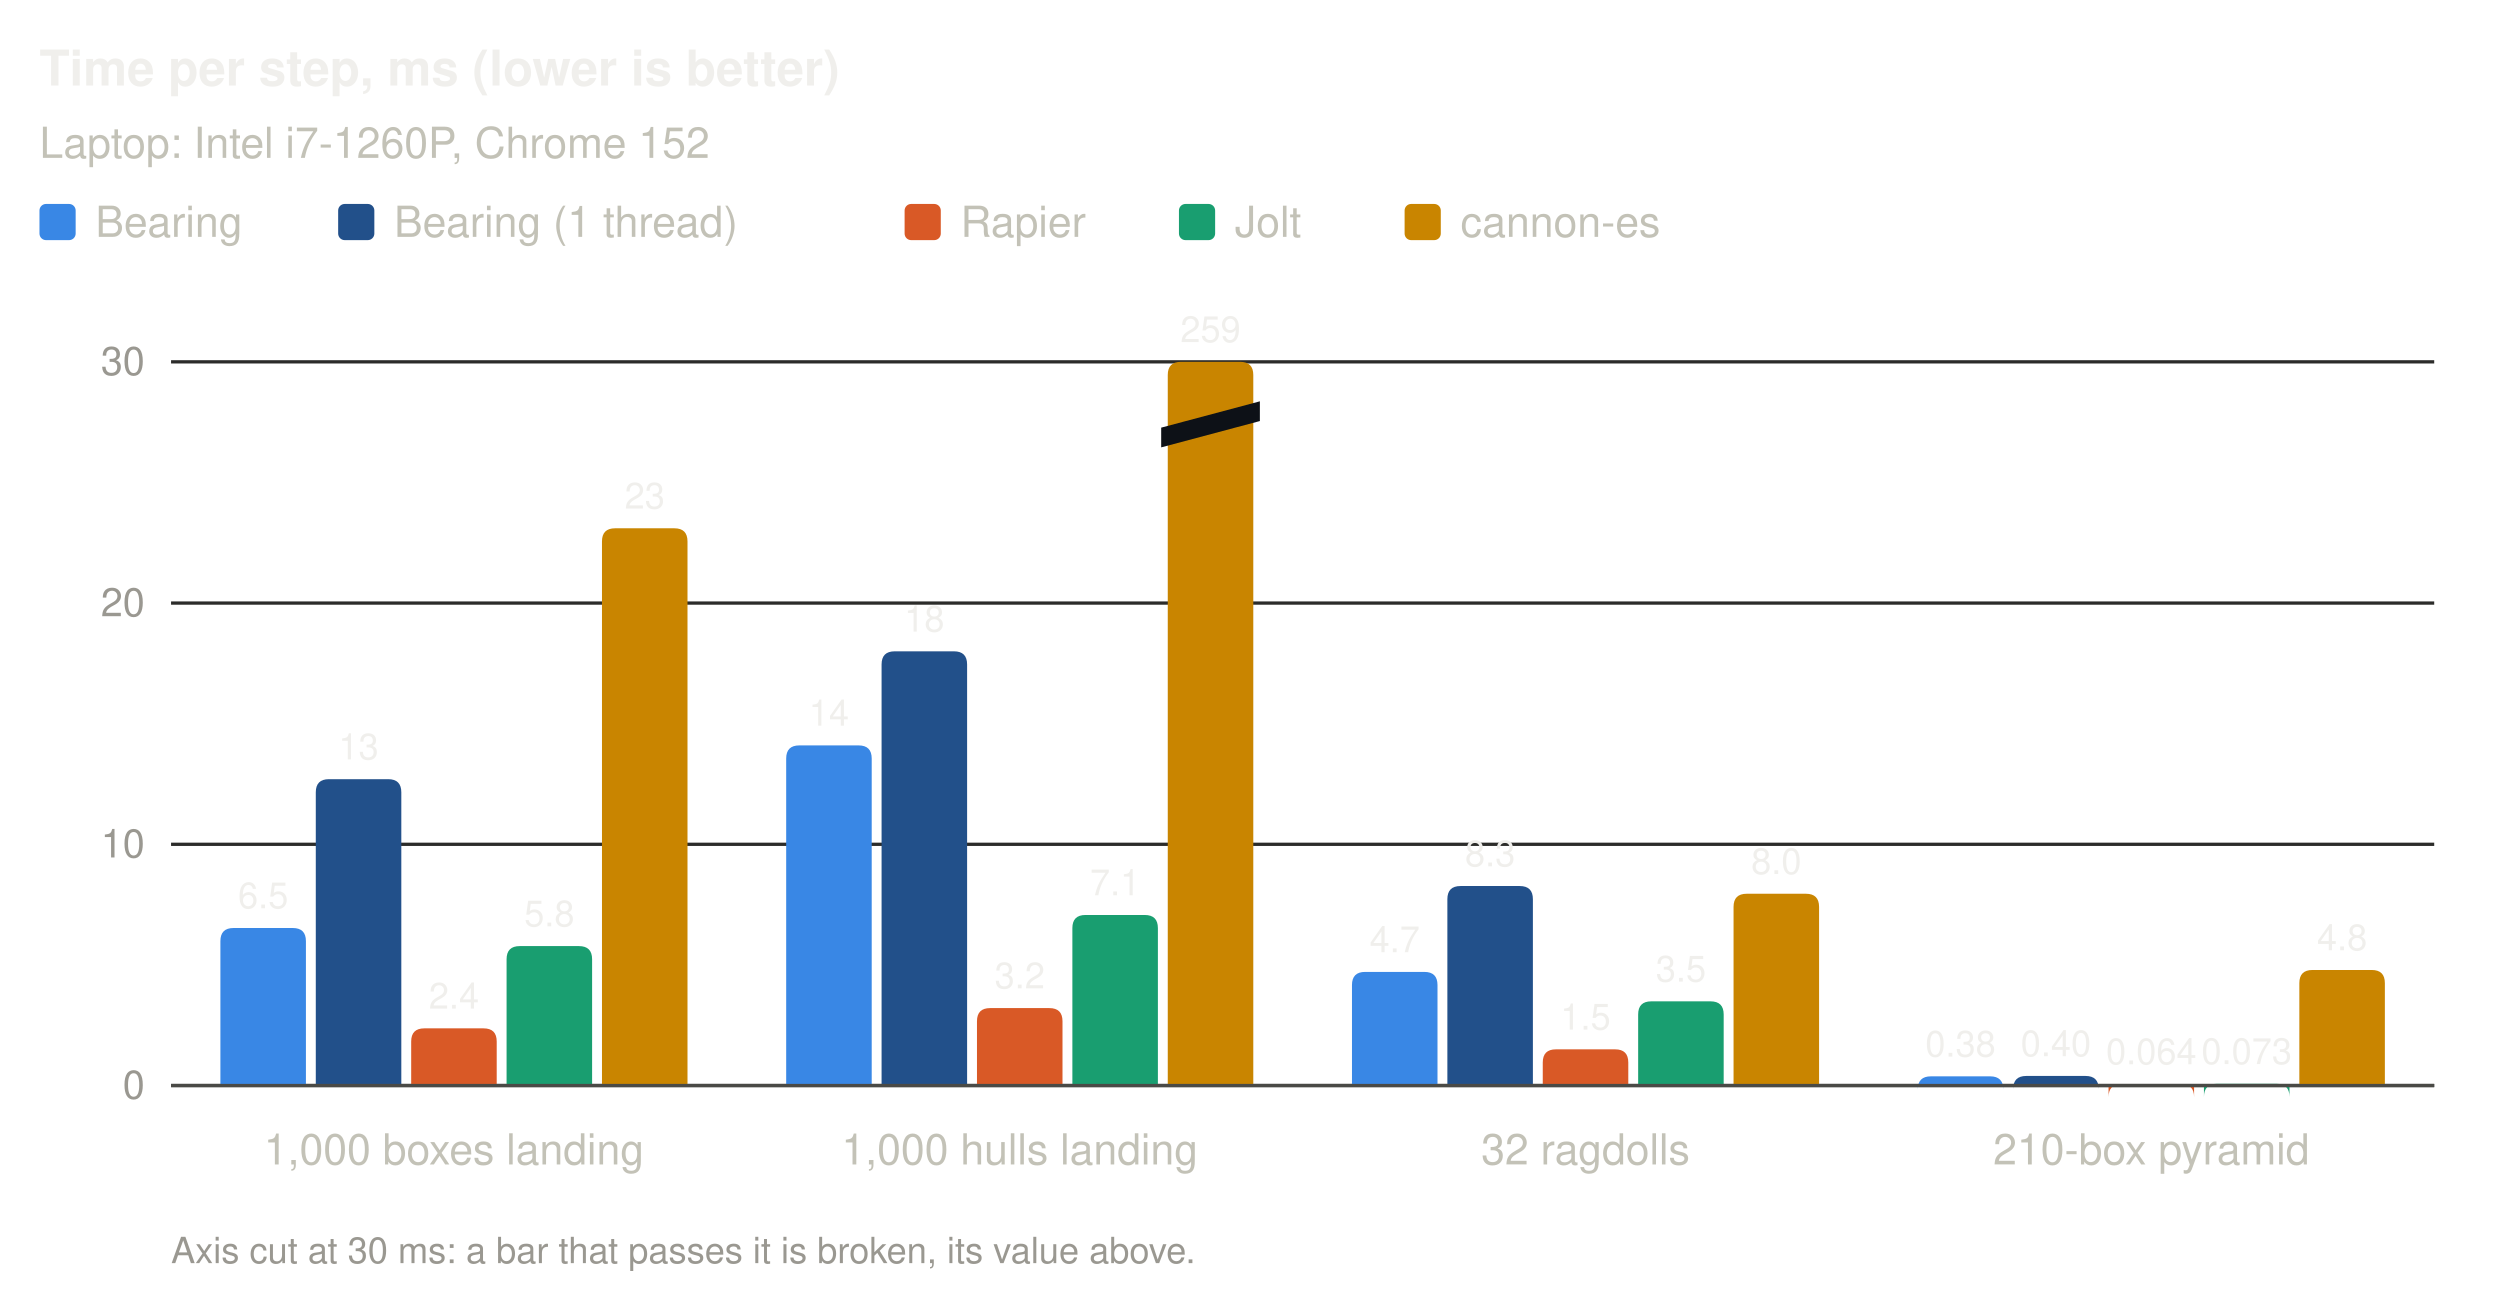
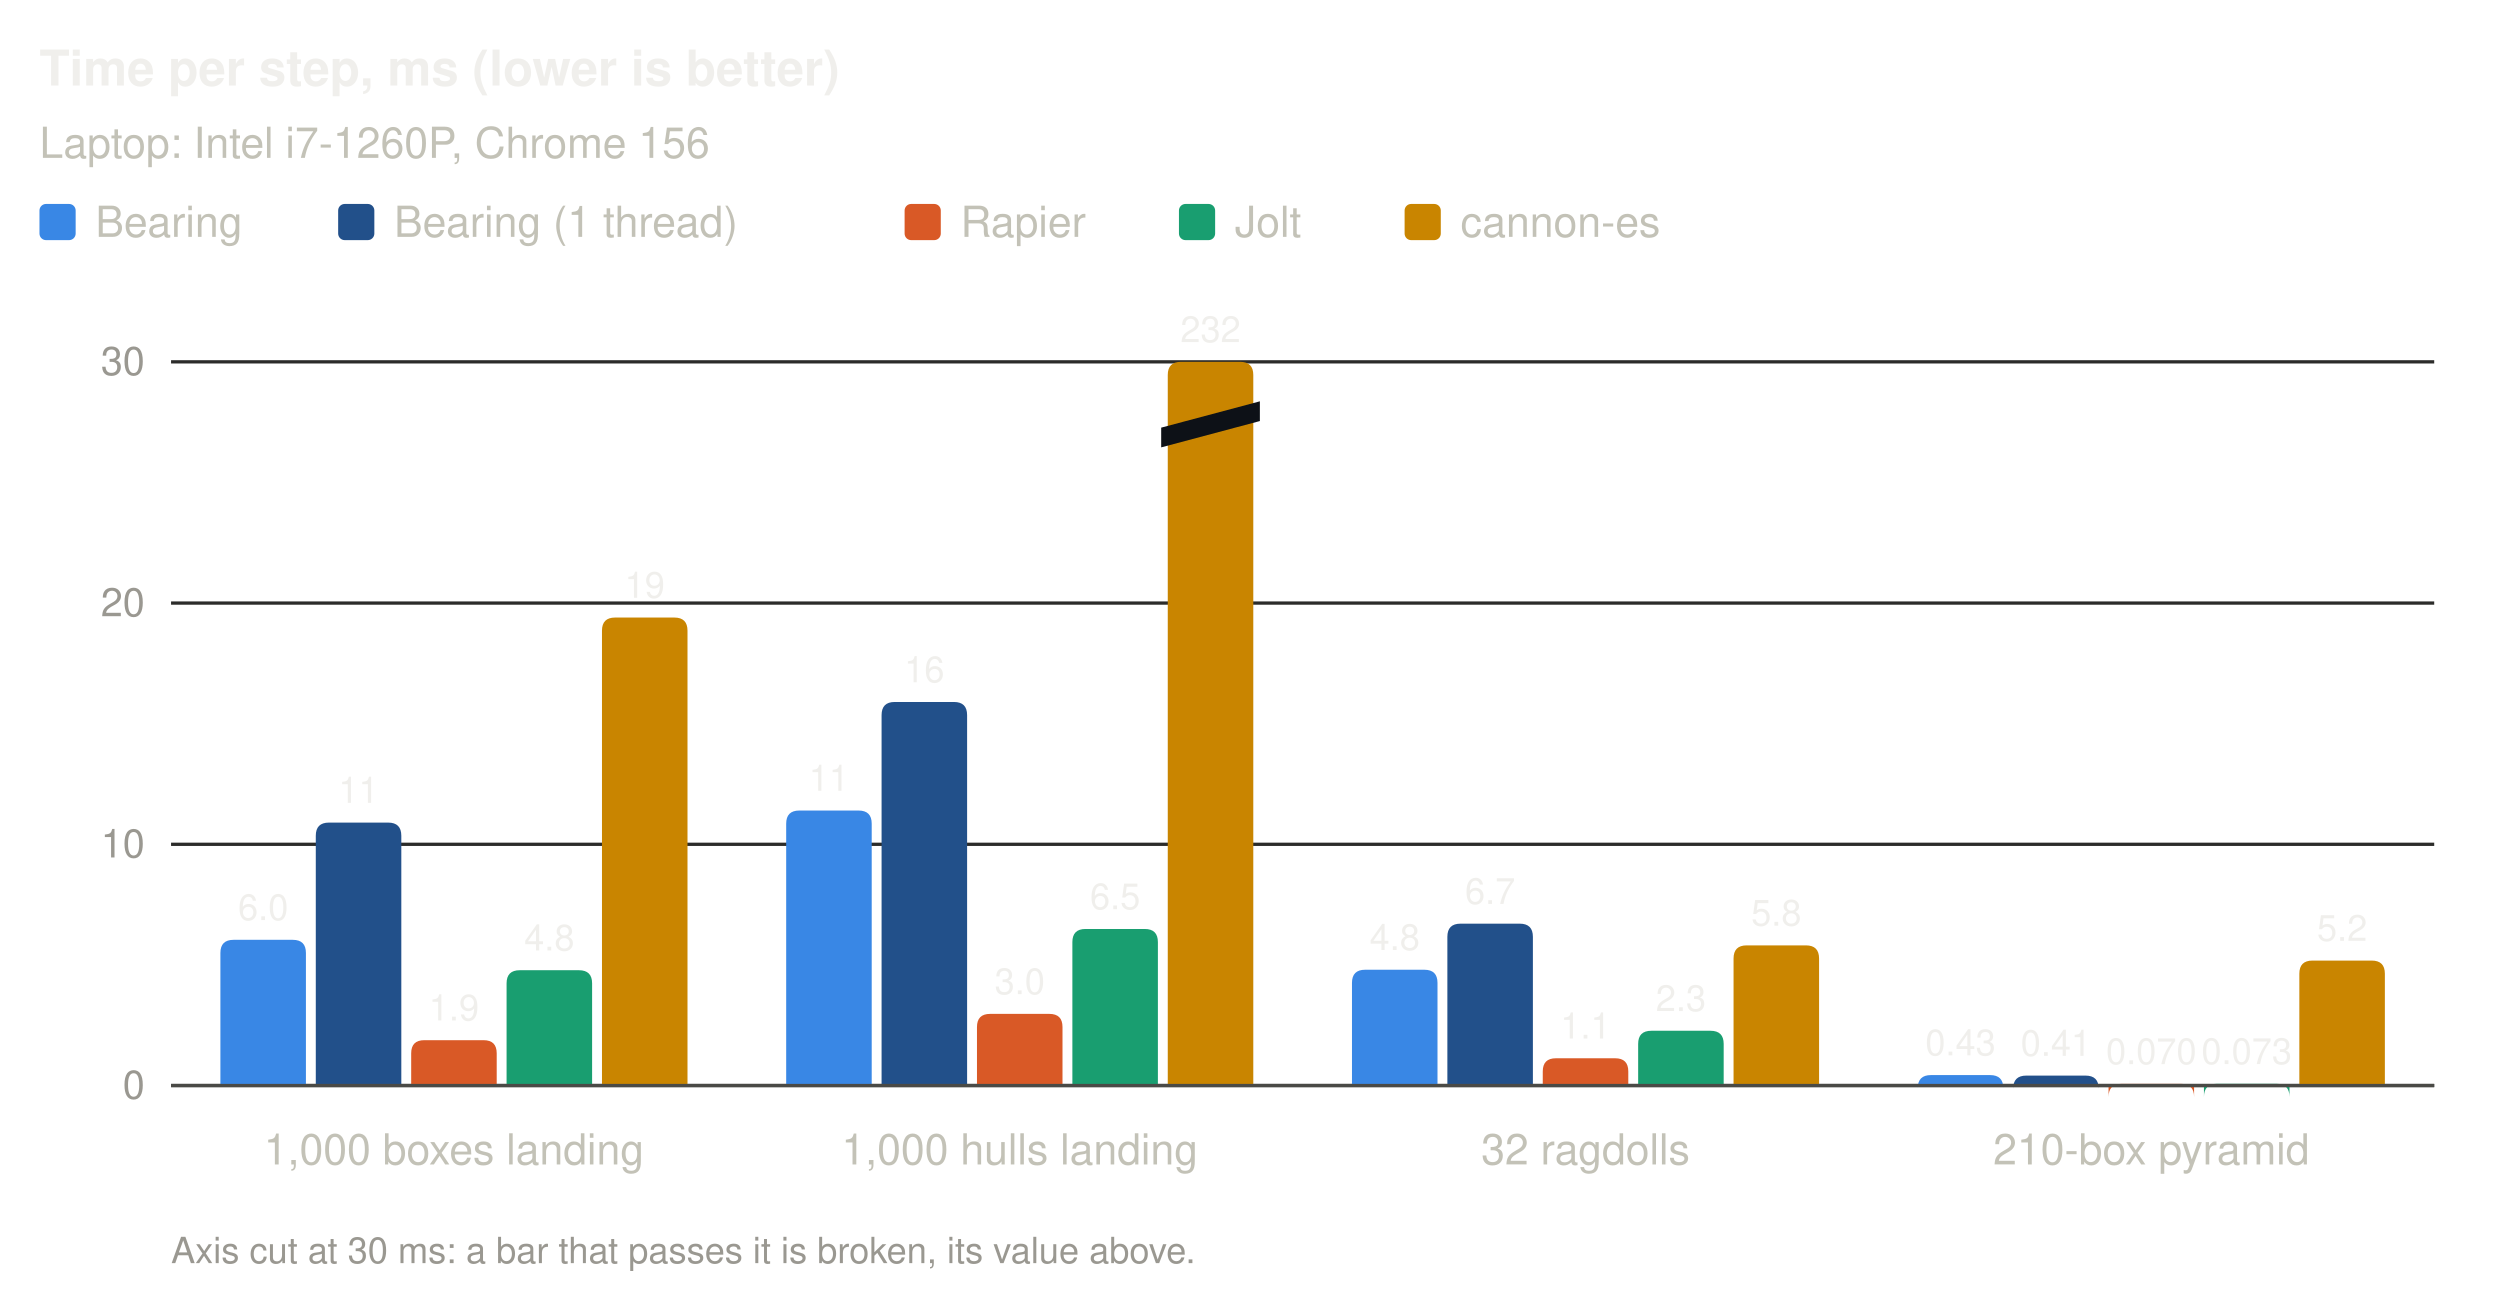
<svg xmlns="http://www.w3.org/2000/svg" viewBox="0 0 760 400" width="760" height="400" role="img" font-family="-apple-system, 'Segoe UI', Helvetica, Arial, sans-serif">
  <g>
    <text x="12" y="26" font-size="15" font-weight="600" fill="#f0efec">Time per step, ms (lower is better)</text>
-     <text x="12" y="48" font-size="13" fill="#c3c2b7">Laptop: Intel i7-1260P, Chrome 152</text>
+     <text x="12" y="48" font-size="13" fill="#c3c2b7">Laptop: Intel i7-1260P, Chrome 156</text>
    <rect x="12" y="62" width="11" height="11" rx="2" fill="#3987e5" />
    <text x="29" y="72" font-size="13" fill="#c3c2b7">Bearing</text>
    <rect x="102.8" y="62" width="11" height="11" rx="2" fill="#22508a" />
    <text x="119.8" y="72" font-size="13" fill="#c3c2b7">Bearing (1 thread)</text>
    <rect x="275" y="62" width="11" height="11" rx="2" fill="#d95926" />
    <text x="292" y="72" font-size="13" fill="#c3c2b7">Rapier</text>
    <rect x="358.4" y="62" width="11" height="11" rx="2" fill="#199e70" />
    <text x="375.4" y="72" font-size="13" fill="#c3c2b7">Jolt</text>
    <rect x="427" y="62" width="11" height="11" rx="2" fill="#c98500" />
    <text x="444" y="72" font-size="13" fill="#c3c2b7">cannon-es</text>
    <line x1="52" x2="740" y1="330" y2="330" stroke="#2c2c2a" stroke-width="1" />
    <text x="44" y="334" font-size="12" text-anchor="end" fill="#9a9891">0</text>
    <line x1="52" x2="740" y1="256.667" y2="256.667" stroke="#2c2c2a" stroke-width="1" />
    <text x="44" y="260.667" font-size="12" text-anchor="end" fill="#9a9891">10</text>
    <line x1="52" x2="740" y1="183.333" y2="183.333" stroke="#2c2c2a" stroke-width="1" />
    <text x="44" y="187.333" font-size="12" text-anchor="end" fill="#9a9891">20</text>
    <line x1="52" x2="740" y1="110" y2="110" stroke="#2c2c2a" stroke-width="1" />
    <text x="44" y="114" font-size="12" text-anchor="end" fill="#9a9891">30</text>
-     <path d="M67,330 V286.113 q0,-4 4,-4 h18 q4,0 4,4 V330 Z" fill="#3987e5" />
-     <text x="80" y="276.113" font-size="11" text-anchor="middle" fill="#f0efec">6.5</text>
-     <path d="M96,330 V240.867 q0,-4 4,-4 h18 q4,0 4,4 V330 Z" fill="#22508a" />
-     <text x="109" y="230.867" font-size="11" text-anchor="middle" fill="#f0efec">13</text>
-     <path d="M125,330 V316.62 q0,-4 4,-4 h18 q4,0 4,4 V330 Z" fill="#d95926" />
-     <text x="138" y="306.62" font-size="11" text-anchor="middle" fill="#f0efec">2.4</text>
-     <path d="M154,330 V291.613 q0,-4 4,-4 h18 q4,0 4,4 V330 Z" fill="#199e70" />
-     <text x="167" y="281.613" font-size="11" text-anchor="middle" fill="#f0efec">5.8</text>
-     <path d="M183,330 V164.6 q0,-4 4,-4 h18 q4,0 4,4 V330 Z" fill="#c98500" />
-     <text x="196" y="154.6" font-size="11" text-anchor="middle" fill="#f0efec">23</text>
+     <path d="M67,330 V289.707 q0,-4 4,-4 h18 q4,0 4,4 V330 Z" fill="#3987e5" />
+     <text x="80" y="279.707" font-size="11" text-anchor="middle" fill="#f0efec">6.0</text>
+     <path d="M96,330 V254.067 q0,-4 4,-4 h18 q4,0 4,4 V330 Z" fill="#22508a" />
+     <text x="109" y="244.067" font-size="11" text-anchor="middle" fill="#f0efec">11</text>
+     <path d="M125,330 V320.213 q0,-4 4,-4 h18 q4,0 4,4 V330 Z" fill="#d95926" />
+     <text x="138" y="310.213" font-size="11" text-anchor="middle" fill="#f0efec">1.9</text>
+     <path d="M154,330 V298.947 q0,-4 4,-4 h18 q4,0 4,4 V330 Z" fill="#199e70" />
+     <text x="167" y="288.947" font-size="11" text-anchor="middle" fill="#f0efec">4.8</text>
+     <path d="M183,330 V191.733 q0,-4 4,-4 h18 q4,0 4,4 V330 Z" fill="#c98500" />
+     <text x="196" y="181.733" font-size="11" text-anchor="middle" fill="#f0efec">19</text>
    <text x="138" y="354" font-size="13" text-anchor="middle" fill="#c3c2b7">1,000 boxes landing</text>
-     <path d="M239,330 V230.6 q0,-4 4,-4 h18 q4,0 4,4 V330 Z" fill="#3987e5" />
-     <text x="252" y="220.6" font-size="11" text-anchor="middle" fill="#f0efec">14</text>
-     <path d="M268,330 V202 q0,-4 4,-4 h18 q4,0 4,4 V330 Z" fill="#22508a" />
-     <text x="281" y="192" font-size="11" text-anchor="middle" fill="#f0efec">18</text>
-     <path d="M297,330 V310.46 q0,-4 4,-4 h18 q4,0 4,4 V330 Z" fill="#d95926" />
-     <text x="310" y="300.46" font-size="11" text-anchor="middle" fill="#f0efec">3.2</text>
-     <path d="M326,330 V282.153 q0,-4 4,-4 h18 q4,0 4,4 V330 Z" fill="#199e70" />
-     <text x="339" y="272.153" font-size="11" text-anchor="middle" fill="#f0efec">7.1</text>
+     <path d="M239,330 V250.4 q0,-4 4,-4 h18 q4,0 4,4 V330 Z" fill="#3987e5" />
+     <text x="252" y="240.4" font-size="11" text-anchor="middle" fill="#f0efec">11</text>
+     <path d="M268,330 V217.4 q0,-4 4,-4 h18 q4,0 4,4 V330 Z" fill="#22508a" />
+     <text x="281" y="207.4" font-size="11" text-anchor="middle" fill="#f0efec">16</text>
+     <path d="M297,330 V312.22 q0,-4 4,-4 h18 q4,0 4,4 V330 Z" fill="#d95926" />
+     <text x="310" y="302.22" font-size="11" text-anchor="middle" fill="#f0efec">3.0</text>
+     <path d="M326,330 V286.407 q0,-4 4,-4 h18 q4,0 4,4 V330 Z" fill="#199e70" />
+     <text x="339" y="276.407" font-size="11" text-anchor="middle" fill="#f0efec">6.5</text>
    <path d="M355,330 V114 q0,-4 4,-4 h18 q4,0 4,4 V330 Z" fill="#c98500" />
    <path d="M353,130 l30,-8 v6 l-30,8 Z" fill="#0d1117" />
-     <text x="368" y="104" font-size="11" text-anchor="middle" fill="#f0efec">259</text>
+     <text x="368" y="104" font-size="11" text-anchor="middle" fill="#f0efec">232</text>
    <text x="310" y="354" font-size="13" text-anchor="middle" fill="#c3c2b7">1,000 hulls landing</text>
-     <path d="M411,330 V299.46 q0,-4 4,-4 h18 q4,0 4,4 V330 Z" fill="#3987e5" />
-     <text x="424" y="289.46" font-size="11" text-anchor="middle" fill="#f0efec">4.7</text>
-     <path d="M440,330 V273.353 q0,-4 4,-4 h18 q4,0 4,4 V330 Z" fill="#22508a" />
-     <text x="453" y="263.353" font-size="11" text-anchor="middle" fill="#f0efec">8.3</text>
-     <path d="M469,330 V323 q0,-4 4,-4 h18 q4,0 4,4 V330 Z" fill="#d95926" />
-     <text x="482" y="313" font-size="11" text-anchor="middle" fill="#f0efec">1.5</text>
-     <path d="M498,330 V308.407 q0,-4 4,-4 h18 q4,0 4,4 V330 Z" fill="#199e70" />
-     <text x="511" y="298.407" font-size="11" text-anchor="middle" fill="#f0efec">3.5</text>
-     <path d="M527,330 V275.7 q0,-4 4,-4 h18 q4,0 4,4 V330 Z" fill="#c98500" />
-     <text x="540" y="265.7" font-size="11" text-anchor="middle" fill="#f0efec">8.0</text>
+     <path d="M411,330 V298.8 q0,-4 4,-4 h18 q4,0 4,4 V330 Z" fill="#3987e5" />
+     <text x="424" y="288.8" font-size="11" text-anchor="middle" fill="#f0efec">4.8</text>
+     <path d="M440,330 V284.793 q0,-4 4,-4 h18 q4,0 4,4 V330 Z" fill="#22508a" />
+     <text x="453" y="274.793" font-size="11" text-anchor="middle" fill="#f0efec">6.7</text>
+     <path d="M469,330 V325.713 q0,-4 4,-4 h18 q4,0 4,4 V330 Z" fill="#d95926" />
+     <text x="482" y="315.713" font-size="11" text-anchor="middle" fill="#f0efec">1.1</text>
+     <path d="M498,330 V317.353 q0,-4 4,-4 h18 q4,0 4,4 V330 Z" fill="#199e70" />
+     <text x="511" y="307.353" font-size="11" text-anchor="middle" fill="#f0efec">2.3</text>
+     <path d="M527,330 V291.393 q0,-4 4,-4 h18 q4,0 4,4 V330 Z" fill="#c98500" />
+     <text x="540" y="281.393" font-size="11" text-anchor="middle" fill="#f0efec">5.8</text>
    <text x="482" y="354" font-size="13" text-anchor="middle" fill="#c3c2b7">32 ragdolls</text>
-     <path d="M583,330 V331.206 q0,-4 4,-4 h18 q4,0 4,4 V330 Z" fill="#3987e5" />
-     <text x="596" y="321.206" font-size="11" text-anchor="middle" fill="#f0efec">0.38</text>
-     <path d="M612,330 V331.089 q0,-4 4,-4 h18 q4,0 4,4 V330 Z" fill="#22508a" />
-     <text x="625" y="321.089" font-size="11" text-anchor="middle" fill="#f0efec">0.40</text>
-     <path d="M641,330 V333.532 q0,-4 4,-4 h18 q4,0 4,4 V330 Z" fill="#d95926" />
-     <text x="654" y="323.532" font-size="11" text-anchor="middle" fill="#f0efec">0.064</text>
+     <path d="M583,330 V330.825 q0,-4 4,-4 h18 q4,0 4,4 V330 Z" fill="#3987e5" />
+     <text x="596" y="320.825" font-size="11" text-anchor="middle" fill="#f0efec">0.43</text>
+     <path d="M612,330 V330.979 q0,-4 4,-4 h18 q4,0 4,4 V330 Z" fill="#22508a" />
+     <text x="625" y="320.979" font-size="11" text-anchor="middle" fill="#f0efec">0.41</text>
+     <path d="M641,330 V333.487 q0,-4 4,-4 h18 q4,0 4,4 V330 Z" fill="#d95926" />
+     <text x="654" y="323.487" font-size="11" text-anchor="middle" fill="#f0efec">0.070</text>
    <path d="M670,330 V333.468 q0,-4 4,-4 h18 q4,0 4,4 V330 Z" fill="#199e70" />
    <text x="683" y="323.468" font-size="11" text-anchor="middle" fill="#f0efec">0.073</text>
-     <path d="M699,330 V298.873 q0,-4 4,-4 h18 q4,0 4,4 V330 Z" fill="#c98500" />
-     <text x="712" y="288.873" font-size="11" text-anchor="middle" fill="#f0efec">4.8</text>
+     <path d="M699,330 V296.013 q0,-4 4,-4 h18 q4,0 4,4 V330 Z" fill="#c98500" />
+     <text x="712" y="286.013" font-size="11" text-anchor="middle" fill="#f0efec">5.2</text>
    <text x="654" y="354" font-size="13" text-anchor="middle" fill="#c3c2b7">210-box pyramid</text>
    <line x1="52" x2="740" y1="330" y2="330" stroke="#4a4a46" stroke-width="1" />
    <text x="52" y="384" font-size="11" fill="#9a9891">Axis cut at 30 ms: a bar that passes it is broken, its value above.</text>
  </g>
</svg>
